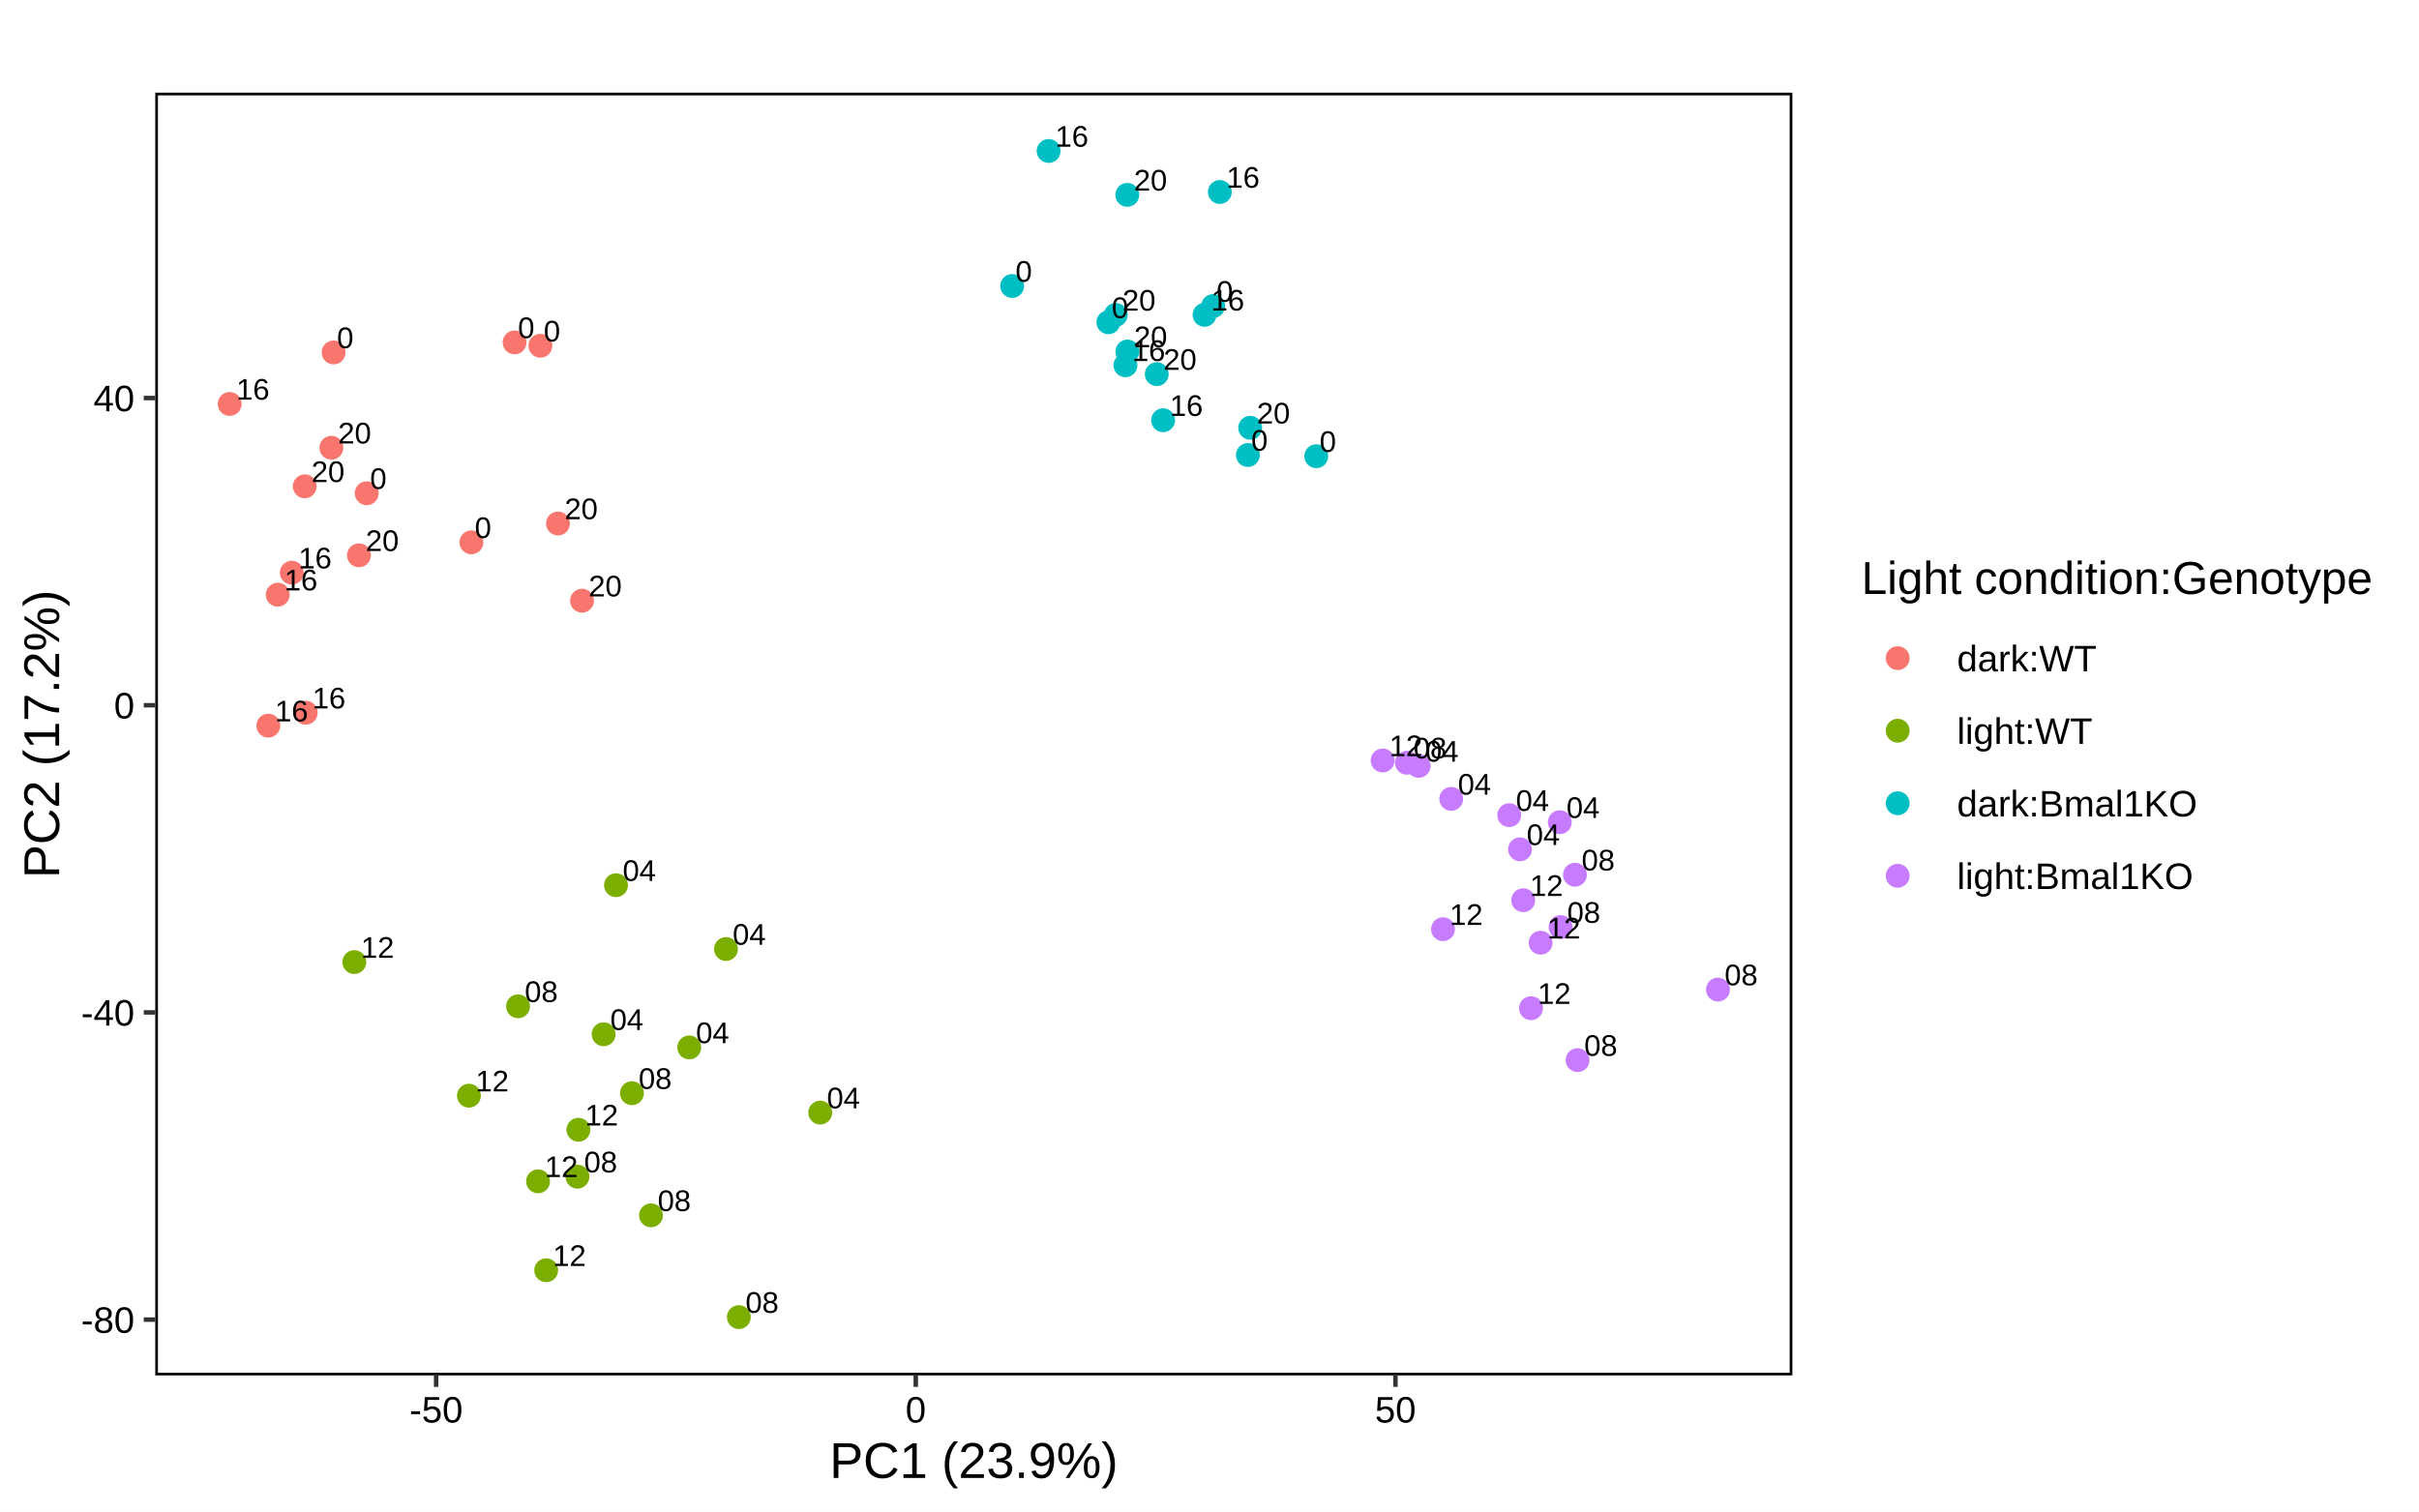
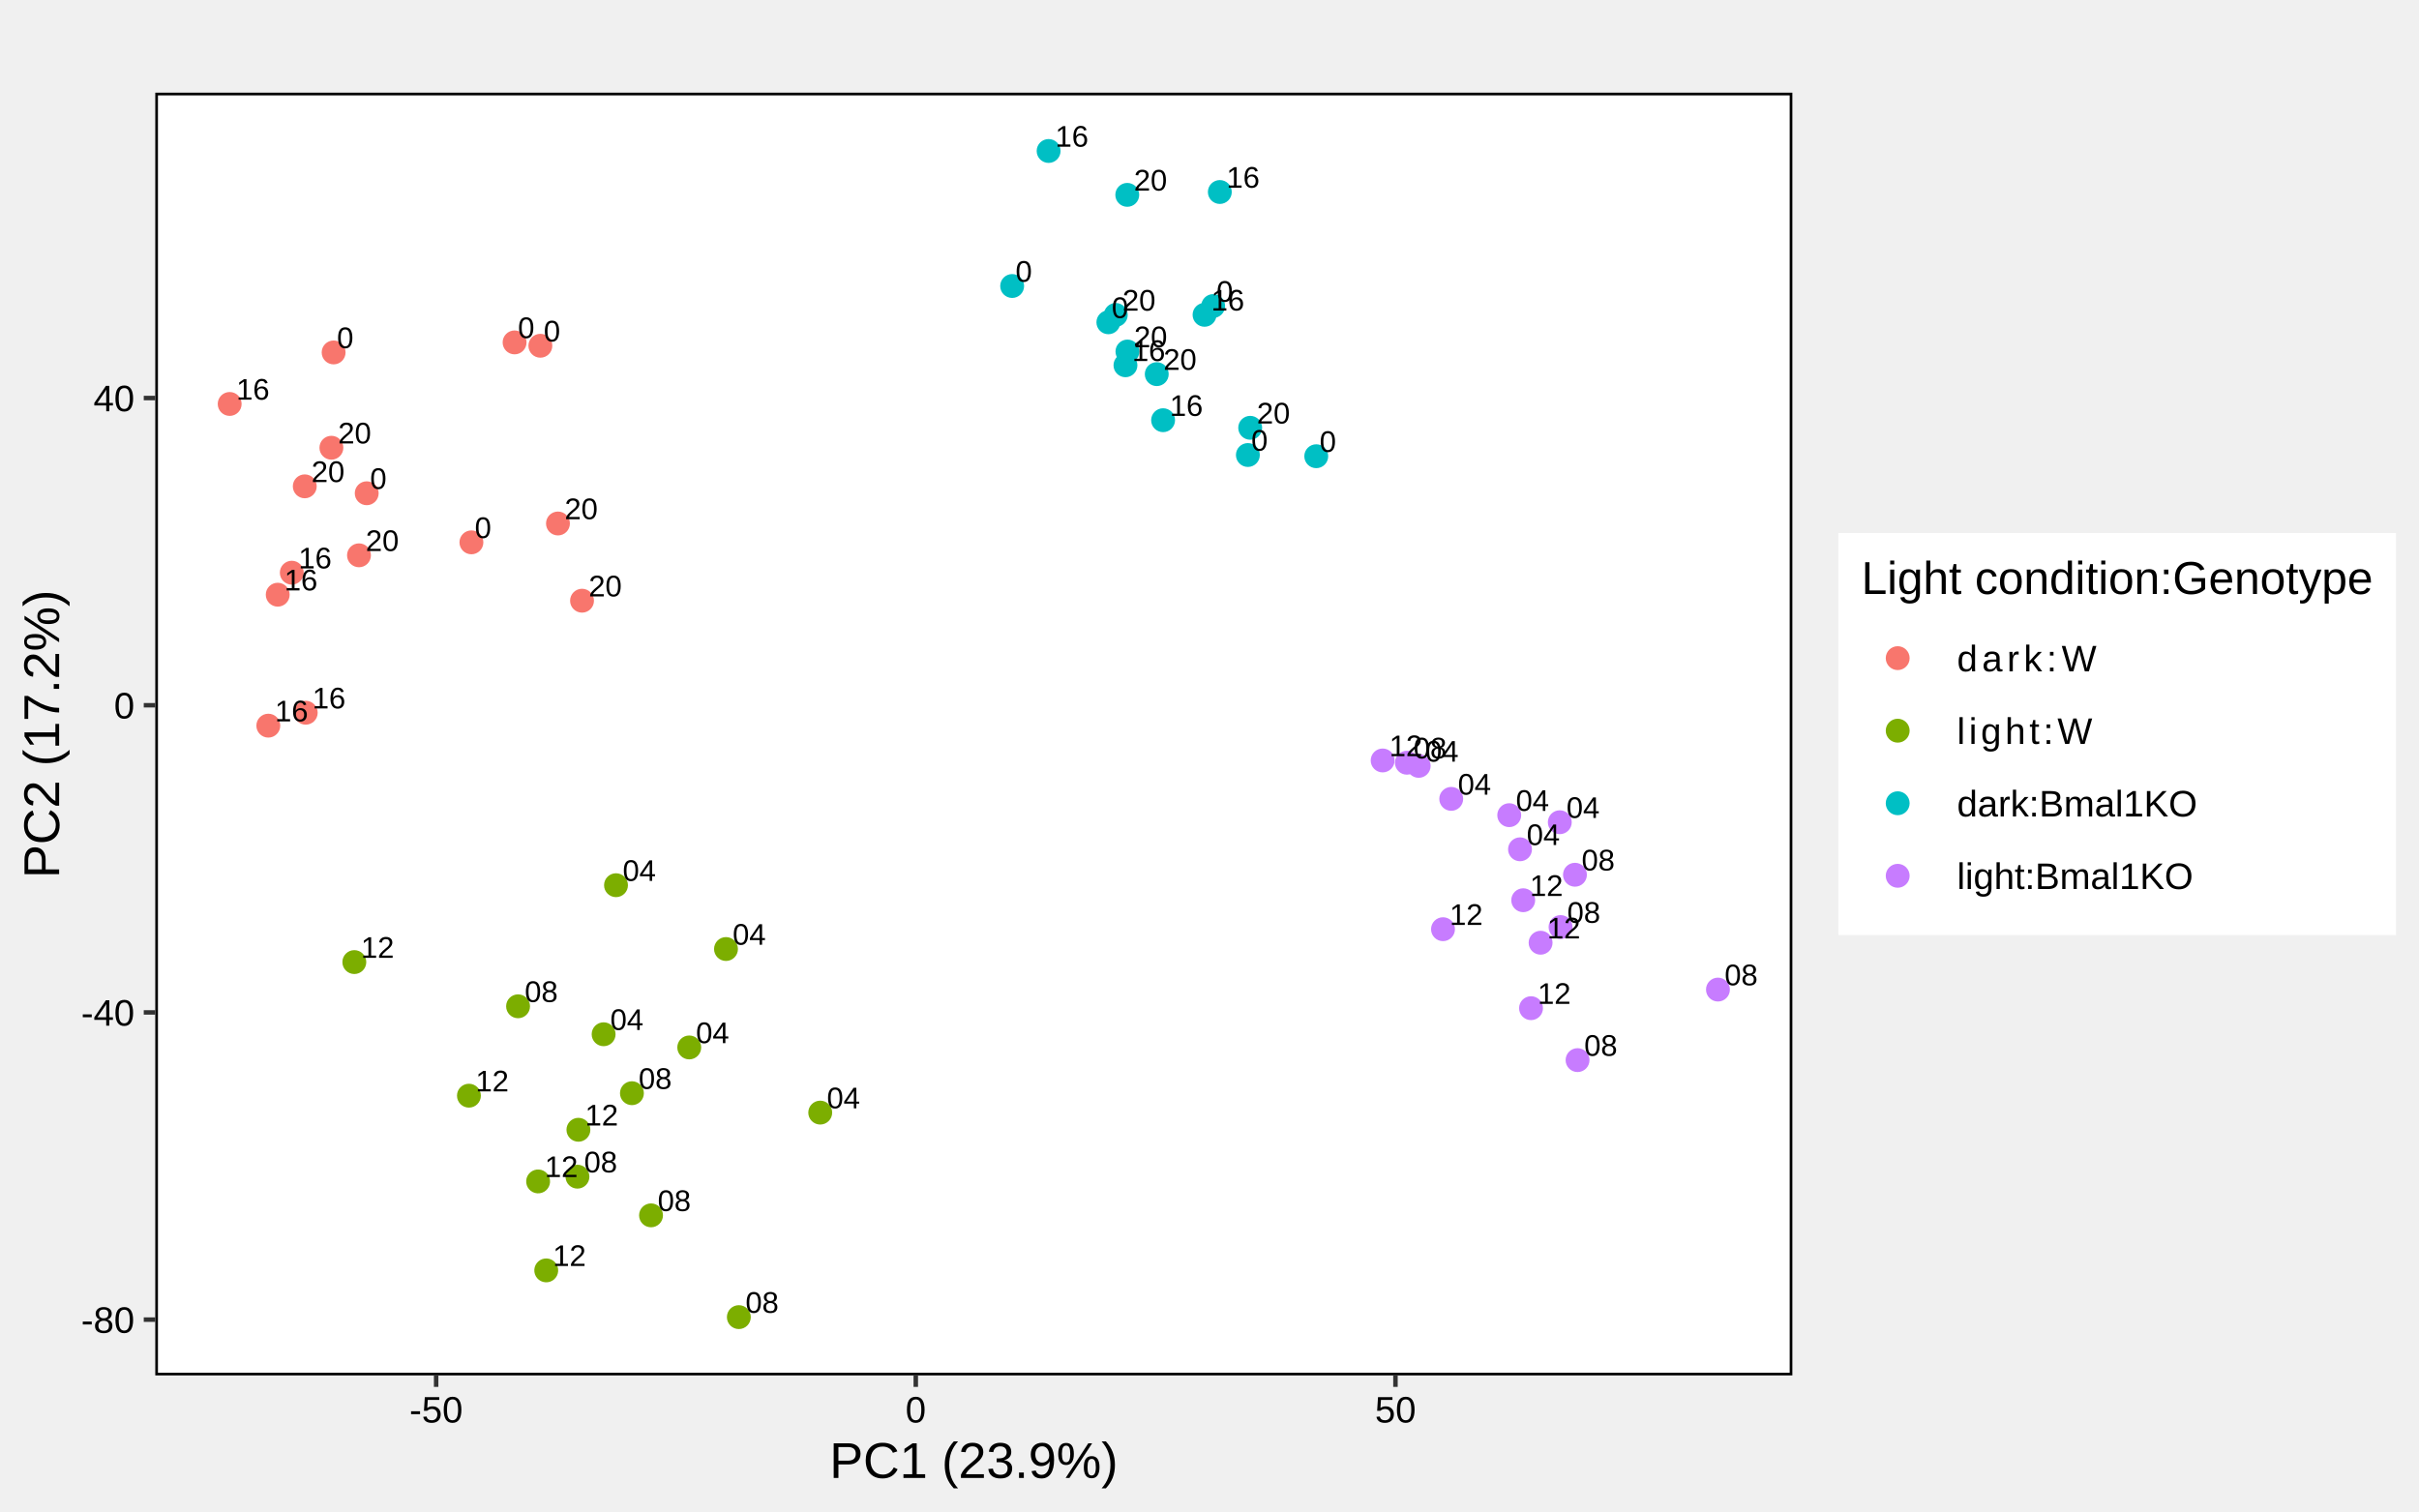
- <svg xmlns="http://www.w3.org/2000/svg" width="576.00pt" height="360.00pt" viewBox="0 0 576.00 360.00">
-   <g class="svglite">
-     <defs>
-       <style type="text/css">
-     .svglite line, .svglite polyline, .svglite polygon, .svglite path, .svglite rect, .svglite circle {
-       fill: none;
-       stroke: #000000;
-       stroke-linecap: round;
-       stroke-linejoin: round;
-       stroke-miterlimit: 10.00;
-     }
-     .svglite text {
-       white-space: pre;
-     }
-     .svglite g.glyphgroup path {
-       fill: inherit;
-       stroke: none;
-     }
-   </style>
-     </defs>
-     <rect width="100%" height="100%" style="stroke: none; fill: #FFFFFF;" />
-     <defs>
-       <clipPath id="cpMC4wMHw1NzYuMDB8MC4wMHwzNjAuMDA=">
-         <rect x="0.00" y="0.00" width="576.00" height="360.00" />
-       </clipPath>
-     </defs>
-     <g clip-path="url(#cpMC4wMHw1NzYuMDB8MC4wMHwzNjAuMDA=)">
-       <rect x="0.00" y="0.00" width="576.00" height="360.00" style="stroke-width: 1.07; stroke: #FFFFFF; fill: #FFFFFF;" />
+ <svg xmlns="http://www.w3.org/2000/svg" id="Layer_1" version="1.1" viewBox="0 0 576 360">
+   <defs>
+     <style>
+       .st0, .st1, .st2 {
+         fill: none;
+       }
+ 
+       .st3 {
+         font-size: 11px;
+       }
+ 
+       .st3, .st4, .st5, .st6 {
+         font-family: ArialMT, Arial;
+         isolation: isolate;
+       }
+ 
+       .st7 {
+         fill: #c77cff;
+         stroke: #c77cff;
+       }
+ 
+       .st7, .st1, .st2, .st8, .st9, .st10 {
+         stroke-linejoin: round;
+       }
+ 
+       .st7, .st2, .st8, .st9, .st10 {
+         stroke-linecap: round;
+       }
+ 
+       .st7, .st8, .st9, .st10 {
+         stroke-width: .71px;
+       }
+ 
+       .st4 {
+         font-size: 12px;
+       }
+ 
+       .st1 {
+         stroke: #333;
+         stroke-width: 1.07px;
+       }
+ 
+       .st11 {
+         clip-path: url(#clippath-1);
+       }
+ 
+       .st12 {
+         fill: #fff;
+       }
+ 
+       .st2 {
+         stroke: #000;
+         stroke-width: 1.28px;
+       }
+ 
+       .st8 {
+         fill: #00bfc4;
+         stroke: #00bfc4;
+       }
+ 
+       .st5 {
+         font-size: 8.8px;
+       }
+ 
+       .st9 {
+         fill: #7cae00;
+         stroke: #7cae00;
+       }
+ 
+       .st10 {
+         fill: #f8766d;
+         stroke: #f8766d;
+       }
+ 
+       .st13 {
+         letter-spacing: .1em;
+       }
+ 
+       .st14 {
+         letter-spacing: .12em;
+       }
+ 
+       .st15 {
+         clip-path: url(#clippath);
+       }
+ 
+       .st6 {
+         font-size: 7.11px;
+       }
+ 
+       .st16 {
+         letter-spacing: .01em;
+       }
+     </style>
+     <clipPath id="clippath">
+       <rect class="st0" x="36.97" y="22.08" width="389.82" height="305.51" />
+     </clipPath>
+     <clipPath id="clippath-1">
+       <rect class="st0" y="0" width="576" height="360" />
+     </clipPath>
+   </defs>
+   <g class="st15">
+     <g>
+       <rect class="st12" x="36.97" y="22.08" width="389.82" height="305.51" />
+       <circle class="st10" cx="122.53" cy="81.55" r="2.49" />
+       <circle class="st10" cx="79.44" cy="83.94" r="2.49" />
+       <circle class="st10" cx="87.32" cy="117.48" r="2.49" />
+       <circle class="st10" cx="128.67" cy="82.35" r="2.49" />
+       <circle class="st10" cx="112.25" cy="129.17" r="2.49" />
+       <circle class="st9" cx="143.73" cy="246.33" r="2.49" />
+       <circle class="st9" cx="146.68" cy="210.83" r="2.49" />
+       <circle class="st9" cx="172.87" cy="226.03" r="2.49" />
+       <circle class="st9" cx="195.31" cy="264.99" r="2.49" />
+       <circle class="st9" cx="164.12" cy="249.47" r="2.49" />
+       <circle class="st9" cx="123.36" cy="239.67" r="2.49" />
+       <circle class="st9" cx="150.47" cy="260.37" r="2.49" />
+       <circle class="st9" cx="175.93" cy="313.7" r="2.49" />
+       <circle class="st9" cx="137.5" cy="280.25" r="2.49" />
+       <circle class="st9" cx="155.02" cy="289.46" r="2.49" />
+       <circle class="st9" cx="128.12" cy="281.36" r="2.49" transform="translate(-161.61 389.21) rotate(-85.93)" />
+       <circle class="st9" cx="84.37" cy="229.14" r="2.49" />
+       <circle class="st9" cx="111.66" cy="260.96" r="2.49" />
+       <circle class="st9" cx="130.06" cy="302.54" r="2.49" transform="translate(-180.94 410.83) rotate(-85.93)" />
+       <circle class="st9" cx="137.73" cy="269.08" r="2.49" />
+       <circle class="st10" cx="66.13" cy="141.64" r="2.49" />
+       <circle class="st10" cx="63.89" cy="172.83" r="2.49" />
+       <circle class="st10" cx="72.8" cy="169.75" r="2.49" />
+       <circle class="st10" cx="54.69" cy="96.21" r="2.49" />
+       <circle class="st10" cx="69.48" cy="136.4" r="2.49" />
+       <circle class="st10" cx="85.48" cy="132.26" r="2.49" />
+       <circle class="st10" cx="72.57" cy="115.83" r="2.49" />
+       <circle class="st10" cx="138.59" cy="143.07" r="2.49" />
+       <circle class="st10" cx="132.86" cy="124.68" r="2.49" />
+       <circle class="st10" cx="78.91" cy="106.64" r="2.49" />
+       <circle class="st8" cx="288.87" cy="72.89" r="2.49" />
+       <circle class="st8" cx="297.14" cy="108.37" r="2.49" />
+       <circle class="st8" cx="241.01" cy="68.12" r="2.49" />
+       <circle class="st8" cx="313.42" cy="108.66" r="2.49" />
+       <circle class="st8" cx="263.92" cy="76.76" r="2.49" />
+       <circle class="st7" cx="345.56" cy="190.27" r="2.49" />
+       <circle class="st7" cx="337.81" cy="182.41" r="2.49" />
+       <circle class="st7" cx="359.37" cy="194.15" r="2.49" />
+       <circle class="st7" cx="361.94" cy="202.28" r="2.49" />
+       <circle class="st7" cx="371.41" cy="195.83" r="2.49" />
+       <circle class="st7" cx="371.59" cy="220.8" r="2.49" />
+       <circle class="st7" cx="409.07" cy="235.69" r="2.49" />
+       <circle class="st7" cx="335" cy="181.66" r="2.49" />
+       <circle class="st7" cx="375.64" cy="252.49" r="2.49" />
+       <circle class="st7" cx="375.02" cy="208.34" r="2.49" />
+       <circle class="st7" cx="366.84" cy="224.53" r="2.49" />
+       <circle class="st7" cx="362.7" cy="214.41" r="2.49" />
+       <circle class="st7" cx="329.23" cy="181.12" r="2.49" />
+       <circle class="st7" cx="343.6" cy="221.31" r="2.49" />
+       <circle class="st7" cx="364.56" cy="240.12" r="2.49" />
+       <circle class="st8" cx="290.46" cy="45.73" r="2.49" />
+       <circle class="st8" cx="286.82" cy="74.98" r="2.49" />
+       <circle class="st8" cx="249.69" cy="35.96" r="2.49" />
+       <circle class="st8" cx="267.99" cy="87" r="2.49" />
+       <circle class="st8" cx="276.95" cy="100.08" r="2.49" />
+       <circle class="st8" cx="275.44" cy="89.11" r="2.49" />
+       <circle class="st8" cx="268.42" cy="46.41" r="2.49" />
+       <circle class="st8" cx="265.68" cy="75.01" r="2.49" />
+       <circle class="st8" cx="268.46" cy="83.72" r="2.49" />
+       <circle class="st8" cx="297.69" cy="101.89" r="2.49" />
+       <text class="st6" transform="translate(123.32 80.53)">
+         <tspan x="0" y="0">0</tspan>
+       </text>
+       <text class="st6" transform="translate(80.23 82.92)">
+         <tspan x="0" y="0">0</tspan>
+       </text>
+       <text class="st6" transform="translate(88.11 116.46)">
+         <tspan x="0" y="0">0</tspan>
+       </text>
+       <text class="st6" transform="translate(129.46 81.33)">
+         <tspan x="0" y="0">0</tspan>
+       </text>
+       <text class="st6" transform="translate(113.04 128.15)">
+         <tspan x="0" y="0">0</tspan>
+       </text>
+       <text class="st6" transform="translate(145.31 245.31)">
+         <tspan x="0" y="0">04</tspan>
+       </text>
+       <text class="st6" transform="translate(148.27 209.81)">
+         <tspan x="0" y="0">04</tspan>
+       </text>
+       <text class="st6" transform="translate(174.45 225.01)">
+         <tspan x="0" y="0">04</tspan>
+       </text>
+       <text class="st6" transform="translate(196.89 263.97)">
+         <tspan x="0" y="0">04</tspan>
+       </text>
+       <text class="st6" transform="translate(165.71 248.45)">
+         <tspan x="0" y="0">04</tspan>
+       </text>
+       <text class="st6" transform="translate(124.94 238.65)">
+         <tspan x="0" y="0">08</tspan>
+       </text>
+       <text class="st6" transform="translate(152.06 259.35)">
+         <tspan x="0" y="0">08</tspan>
+       </text>
+       <text class="st6" transform="translate(177.51 312.68)">
+         <tspan x="0" y="0">08</tspan>
+       </text>
+       <text class="st6" transform="translate(139.08 279.23)">
+         <tspan x="0" y="0">08</tspan>
+       </text>
+       <text class="st6" transform="translate(156.6 288.44)">
+         <tspan x="0" y="0">08</tspan>
+       </text>
+       <text class="st6" transform="translate(129.71 280.34)">
+         <tspan x="0" y="0">12</tspan>
+       </text>
+       <text class="st6" transform="translate(85.95 228.12)">
+         <tspan x="0" y="0">12</tspan>
+       </text>
+       <text class="st6" transform="translate(113.25 259.94)">
+         <tspan x="0" y="0">12</tspan>
+       </text>
+       <text class="st6" transform="translate(131.64 301.52)">
+         <tspan x="0" y="0">12</tspan>
+       </text>
+       <text class="st6" transform="translate(139.31 268.06)">
+         <tspan x="0" y="0">12</tspan>
+       </text>
+       <text class="st6" transform="translate(67.71 140.62)">
+         <tspan x="0" y="0">16</tspan>
+       </text>
+       <text class="st6" transform="translate(65.47 171.81)">
+         <tspan x="0" y="0">16</tspan>
+       </text>
+       <text class="st6" transform="translate(74.38 168.73)">
+         <tspan x="0" y="0">16</tspan>
+       </text>
+       <text class="st6" transform="translate(56.27 95.19)">
+         <tspan x="0" y="0">16</tspan>
+       </text>
+       <text class="st6" transform="translate(71.07 135.38)">
+         <tspan x="0" y="0">16</tspan>
+       </text>
+       <text class="st6" transform="translate(87.07 131.24)">
+         <tspan x="0" y="0">20</tspan>
+       </text>
+       <text class="st6" transform="translate(74.15 114.81)">
+         <tspan x="0" y="0">20</tspan>
+       </text>
+       <text class="st6" transform="translate(140.17 142.05)">
+         <tspan x="0" y="0">20</tspan>
+       </text>
+       <text class="st6" transform="translate(134.44 123.66)">
+         <tspan x="0" y="0">20</tspan>
+       </text>
+       <text class="st6" transform="translate(80.49 105.62)">
+         <tspan x="0" y="0">20</tspan>
+       </text>
+       <text class="st6" transform="translate(289.66 71.88)">
+         <tspan x="0" y="0">0</tspan>
+       </text>
+       <text class="st6" transform="translate(297.93 107.35)">
+         <tspan x="0" y="0">0</tspan>
+       </text>
+       <text class="st6" transform="translate(241.8 67.11)">
+         <tspan x="0" y="0">0</tspan>
+       </text>
+       <text class="st6" transform="translate(314.21 107.64)">
+         <tspan x="0" y="0">0</tspan>
+       </text>
+       <text class="st6" transform="translate(264.71 75.75)">
+         <tspan x="0" y="0">0</tspan>
+       </text>
+       <text class="st6" transform="translate(347.14 189.26)">
+         <tspan x="0" y="0">04</tspan>
+       </text>
+       <text class="st6" transform="translate(339.4 181.4)">
+         <tspan x="0" y="0">04</tspan>
+       </text>
+       <text class="st6" transform="translate(360.95 193.13)">
+         <tspan x="0" y="0">04</tspan>
+       </text>
+       <text class="st6" transform="translate(363.52 201.27)">
+         <tspan x="0" y="0">04</tspan>
+       </text>
+       <text class="st6" transform="translate(372.99 194.81)">
+         <tspan x="0" y="0">04</tspan>
+       </text>
+       <text class="st6" transform="translate(373.17 219.79)">
+         <tspan x="0" y="0">08</tspan>
+       </text>
+       <text class="st6" transform="translate(410.65 234.67)">
+         <tspan x="0" y="0">08</tspan>
+       </text>
+       <text class="st6" transform="translate(336.58 180.64)">
+         <tspan x="0" y="0">08</tspan>
+       </text>
+       <text class="st6" transform="translate(377.22 251.47)">
+         <tspan x="0" y="0">08</tspan>
+       </text>
+       <text class="st6" transform="translate(376.6 207.32)">
+         <tspan x="0" y="0">08</tspan>
+       </text>
+       <text class="st6" transform="translate(368.42 223.51)">
+         <tspan x="0" y="0">12</tspan>
+       </text>
+       <text class="st6" transform="translate(364.28 213.39)">
+         <tspan x="0" y="0">12</tspan>
+       </text>
+       <text class="st6" transform="translate(330.81 180.1)">
+         <tspan x="0" y="0">12</tspan>
+       </text>
+       <text class="st6" transform="translate(345.18 220.29)">
+         <tspan x="0" y="0">12</tspan>
+       </text>
+       <text class="st6" transform="translate(366.14 239.1)">
+         <tspan x="0" y="0">12</tspan>
+       </text>
+       <text class="st6" transform="translate(292.04 44.71)">
+         <tspan x="0" y="0">16</tspan>
+       </text>
+       <text class="st6" transform="translate(288.4 73.96)">
+         <tspan x="0" y="0">16</tspan>
+       </text>
+       <text class="st6" transform="translate(251.27 34.94)">
+         <tspan x="0" y="0">16</tspan>
+       </text>
+       <text class="st6" transform="translate(269.57 85.98)">
+         <tspan x="0" y="0">16</tspan>
+       </text>
+       <text class="st6" transform="translate(278.53 99.06)">
+         <tspan x="0" y="0">16</tspan>
+       </text>
+       <text class="st6" transform="translate(277.03 88.09)">
+         <tspan x="0" y="0">20</tspan>
+       </text>
+       <text class="st6" transform="translate(270 45.39)">
+         <tspan x="0" y="0">20</tspan>
+       </text>
+       <text class="st6" transform="translate(267.26 73.99)">
+         <tspan x="0" y="0">20</tspan>
+       </text>
+       <text class="st6" transform="translate(270.04 82.7)">
+         <tspan x="0" y="0">20</tspan>
+       </text>
+       <text class="st6" transform="translate(299.27 100.87)">
+         <tspan x="0" y="0">20</tspan>
+       </text>
+       <rect class="st2" x="36.97" y="22.08" width="389.82" height="305.51" />
    </g>
-     <defs>
-       <clipPath id="cpMzYuOTd8NDI2Ljc5fDIyLjA4fDMyNy41OA==">
-         <rect x="36.97" y="22.08" width="389.82" height="305.51" />
-       </clipPath>
-     </defs>
-     <g clip-path="url(#cpMzYuOTd8NDI2Ljc5fDIyLjA4fDMyNy41OA==)">
-       <rect x="36.97" y="22.08" width="389.82" height="305.51" style="stroke-width: 1.07; stroke: none; fill: #FFFFFF;" />
-       <circle cx="122.53" cy="81.55" r="2.49" style="stroke-width: 0.71; stroke: #F8766D; fill: #F8766D;" />
-       <circle cx="79.44" cy="83.94" r="2.49" style="stroke-width: 0.71; stroke: #F8766D; fill: #F8766D;" />
-       <circle cx="87.32" cy="117.48" r="2.49" style="stroke-width: 0.71; stroke: #F8766D; fill: #F8766D;" />
-       <circle cx="128.67" cy="82.35" r="2.49" style="stroke-width: 0.71; stroke: #F8766D; fill: #F8766D;" />
-       <circle cx="112.25" cy="129.17" r="2.49" style="stroke-width: 0.71; stroke: #F8766D; fill: #F8766D;" />
-       <circle cx="143.73" cy="246.33" r="2.49" style="stroke-width: 0.71; stroke: #7CAE00; fill: #7CAE00;" />
-       <circle cx="146.68" cy="210.83" r="2.49" style="stroke-width: 0.71; stroke: #7CAE00; fill: #7CAE00;" />
-       <circle cx="172.87" cy="226.03" r="2.49" style="stroke-width: 0.71; stroke: #7CAE00; fill: #7CAE00;" />
-       <circle cx="195.31" cy="264.99" r="2.49" style="stroke-width: 0.71; stroke: #7CAE00; fill: #7CAE00;" />
-       <circle cx="164.12" cy="249.47" r="2.49" style="stroke-width: 0.71; stroke: #7CAE00; fill: #7CAE00;" />
-       <circle cx="123.36" cy="239.67" r="2.49" style="stroke-width: 0.71; stroke: #7CAE00; fill: #7CAE00;" />
-       <circle cx="150.47" cy="260.37" r="2.49" style="stroke-width: 0.71; stroke: #7CAE00; fill: #7CAE00;" />
-       <circle cx="175.93" cy="313.70" r="2.49" style="stroke-width: 0.71; stroke: #7CAE00; fill: #7CAE00;" />
-       <circle cx="137.50" cy="280.25" r="2.49" style="stroke-width: 0.71; stroke: #7CAE00; fill: #7CAE00;" />
-       <circle cx="155.02" cy="289.46" r="2.49" style="stroke-width: 0.71; stroke: #7CAE00; fill: #7CAE00;" />
-       <circle cx="128.12" cy="281.36" r="2.49" style="stroke-width: 0.71; stroke: #7CAE00; fill: #7CAE00;" />
-       <circle cx="84.37" cy="229.14" r="2.49" style="stroke-width: 0.71; stroke: #7CAE00; fill: #7CAE00;" />
-       <circle cx="111.66" cy="260.96" r="2.49" style="stroke-width: 0.71; stroke: #7CAE00; fill: #7CAE00;" />
-       <circle cx="130.06" cy="302.54" r="2.49" style="stroke-width: 0.71; stroke: #7CAE00; fill: #7CAE00;" />
-       <circle cx="137.73" cy="269.08" r="2.49" style="stroke-width: 0.71; stroke: #7CAE00; fill: #7CAE00;" />
-       <circle cx="66.13" cy="141.64" r="2.49" style="stroke-width: 0.71; stroke: #F8766D; fill: #F8766D;" />
-       <circle cx="63.89" cy="172.83" r="2.49" style="stroke-width: 0.71; stroke: #F8766D; fill: #F8766D;" />
-       <circle cx="72.80" cy="169.75" r="2.49" style="stroke-width: 0.71; stroke: #F8766D; fill: #F8766D;" />
-       <circle cx="54.69" cy="96.21" r="2.49" style="stroke-width: 0.71; stroke: #F8766D; fill: #F8766D;" />
-       <circle cx="69.48" cy="136.40" r="2.49" style="stroke-width: 0.71; stroke: #F8766D; fill: #F8766D;" />
-       <circle cx="85.48" cy="132.26" r="2.49" style="stroke-width: 0.71; stroke: #F8766D; fill: #F8766D;" />
-       <circle cx="72.57" cy="115.83" r="2.49" style="stroke-width: 0.71; stroke: #F8766D; fill: #F8766D;" />
-       <circle cx="138.59" cy="143.07" r="2.49" style="stroke-width: 0.71; stroke: #F8766D; fill: #F8766D;" />
-       <circle cx="132.86" cy="124.68" r="2.49" style="stroke-width: 0.71; stroke: #F8766D; fill: #F8766D;" />
-       <circle cx="78.91" cy="106.64" r="2.49" style="stroke-width: 0.71; stroke: #F8766D; fill: #F8766D;" />
-       <circle cx="288.87" cy="72.89" r="2.49" style="stroke-width: 0.71; stroke: #00BFC4; fill: #00BFC4;" />
-       <circle cx="297.14" cy="108.37" r="2.49" style="stroke-width: 0.71; stroke: #00BFC4; fill: #00BFC4;" />
-       <circle cx="241.01" cy="68.12" r="2.49" style="stroke-width: 0.71; stroke: #00BFC4; fill: #00BFC4;" />
-       <circle cx="313.42" cy="108.66" r="2.49" style="stroke-width: 0.71; stroke: #00BFC4; fill: #00BFC4;" />
-       <circle cx="263.92" cy="76.76" r="2.49" style="stroke-width: 0.71; stroke: #00BFC4; fill: #00BFC4;" />
-       <circle cx="345.56" cy="190.27" r="2.49" style="stroke-width: 0.71; stroke: #C77CFF; fill: #C77CFF;" />
-       <circle cx="337.81" cy="182.41" r="2.49" style="stroke-width: 0.71; stroke: #C77CFF; fill: #C77CFF;" />
-       <circle cx="359.37" cy="194.15" r="2.49" style="stroke-width: 0.71; stroke: #C77CFF; fill: #C77CFF;" />
-       <circle cx="361.94" cy="202.28" r="2.49" style="stroke-width: 0.71; stroke: #C77CFF; fill: #C77CFF;" />
-       <circle cx="371.41" cy="195.83" r="2.49" style="stroke-width: 0.71; stroke: #C77CFF; fill: #C77CFF;" />
-       <circle cx="371.59" cy="220.80" r="2.49" style="stroke-width: 0.71; stroke: #C77CFF; fill: #C77CFF;" />
-       <circle cx="409.07" cy="235.69" r="2.49" style="stroke-width: 0.71; stroke: #C77CFF; fill: #C77CFF;" />
-       <circle cx="335.00" cy="181.66" r="2.49" style="stroke-width: 0.71; stroke: #C77CFF; fill: #C77CFF;" />
-       <circle cx="375.64" cy="252.49" r="2.49" style="stroke-width: 0.71; stroke: #C77CFF; fill: #C77CFF;" />
-       <circle cx="375.02" cy="208.34" r="2.49" style="stroke-width: 0.71; stroke: #C77CFF; fill: #C77CFF;" />
-       <circle cx="366.84" cy="224.53" r="2.49" style="stroke-width: 0.71; stroke: #C77CFF; fill: #C77CFF;" />
-       <circle cx="362.70" cy="214.41" r="2.49" style="stroke-width: 0.71; stroke: #C77CFF; fill: #C77CFF;" />
-       <circle cx="329.23" cy="181.12" r="2.49" style="stroke-width: 0.71; stroke: #C77CFF; fill: #C77CFF;" />
-       <circle cx="343.60" cy="221.31" r="2.49" style="stroke-width: 0.71; stroke: #C77CFF; fill: #C77CFF;" />
-       <circle cx="364.56" cy="240.12" r="2.49" style="stroke-width: 0.71; stroke: #C77CFF; fill: #C77CFF;" />
-       <circle cx="290.46" cy="45.73" r="2.49" style="stroke-width: 0.71; stroke: #00BFC4; fill: #00BFC4;" />
-       <circle cx="286.82" cy="74.98" r="2.49" style="stroke-width: 0.71; stroke: #00BFC4; fill: #00BFC4;" />
-       <circle cx="249.69" cy="35.96" r="2.49" style="stroke-width: 0.71; stroke: #00BFC4; fill: #00BFC4;" />
-       <circle cx="267.99" cy="87.00" r="2.49" style="stroke-width: 0.71; stroke: #00BFC4; fill: #00BFC4;" />
-       <circle cx="276.95" cy="100.08" r="2.49" style="stroke-width: 0.71; stroke: #00BFC4; fill: #00BFC4;" />
-       <circle cx="275.44" cy="89.11" r="2.49" style="stroke-width: 0.71; stroke: #00BFC4; fill: #00BFC4;" />
-       <circle cx="268.42" cy="46.41" r="2.49" style="stroke-width: 0.71; stroke: #00BFC4; fill: #00BFC4;" />
-       <circle cx="265.68" cy="75.01" r="2.49" style="stroke-width: 0.71; stroke: #00BFC4; fill: #00BFC4;" />
-       <circle cx="268.46" cy="83.72" r="2.49" style="stroke-width: 0.71; stroke: #00BFC4; fill: #00BFC4;" />
-       <circle cx="297.69" cy="101.89" r="2.49" style="stroke-width: 0.71; stroke: #00BFC4; fill: #00BFC4;" />
-       <text x="123.32" y="80.53" style="font-size: 7.11px; font-family: &quot;Arial&quot;;" textLength="3.95px" lengthAdjust="spacingAndGlyphs">0</text>
-       <text x="80.23" y="82.92" style="font-size: 7.11px; font-family: &quot;Arial&quot;;" textLength="3.95px" lengthAdjust="spacingAndGlyphs">0</text>
-       <text x="88.11" y="116.46" style="font-size: 7.11px; font-family: &quot;Arial&quot;;" textLength="3.95px" lengthAdjust="spacingAndGlyphs">0</text>
-       <text x="129.46" y="81.33" style="font-size: 7.11px; font-family: &quot;Arial&quot;;" textLength="3.95px" lengthAdjust="spacingAndGlyphs">0</text>
-       <text x="113.04" y="128.15" style="font-size: 7.11px; font-family: &quot;Arial&quot;;" textLength="3.95px" lengthAdjust="spacingAndGlyphs">0</text>
-       <text x="145.31" y="245.31" style="font-size: 7.11px; font-family: &quot;Arial&quot;;" textLength="7.91px" lengthAdjust="spacingAndGlyphs">04</text>
-       <text x="148.27" y="209.81" style="font-size: 7.11px; font-family: &quot;Arial&quot;;" textLength="7.91px" lengthAdjust="spacingAndGlyphs">04</text>
-       <text x="174.45" y="225.01" style="font-size: 7.11px; font-family: &quot;Arial&quot;;" textLength="7.91px" lengthAdjust="spacingAndGlyphs">04</text>
-       <text x="196.89" y="263.97" style="font-size: 7.11px; font-family: &quot;Arial&quot;;" textLength="7.91px" lengthAdjust="spacingAndGlyphs">04</text>
-       <text x="165.71" y="248.45" style="font-size: 7.11px; font-family: &quot;Arial&quot;;" textLength="7.91px" lengthAdjust="spacingAndGlyphs">04</text>
-       <text x="124.94" y="238.65" style="font-size: 7.11px; font-family: &quot;Arial&quot;;" textLength="7.91px" lengthAdjust="spacingAndGlyphs">08</text>
-       <text x="152.06" y="259.35" style="font-size: 7.11px; font-family: &quot;Arial&quot;;" textLength="7.91px" lengthAdjust="spacingAndGlyphs">08</text>
-       <text x="177.51" y="312.68" style="font-size: 7.11px; font-family: &quot;Arial&quot;;" textLength="7.91px" lengthAdjust="spacingAndGlyphs">08</text>
-       <text x="139.08" y="279.23" style="font-size: 7.11px; font-family: &quot;Arial&quot;;" textLength="7.91px" lengthAdjust="spacingAndGlyphs">08</text>
-       <text x="156.60" y="288.44" style="font-size: 7.11px; font-family: &quot;Arial&quot;;" textLength="7.91px" lengthAdjust="spacingAndGlyphs">08</text>
-       <text x="129.71" y="280.34" style="font-size: 7.11px; font-family: &quot;Arial&quot;;" textLength="7.91px" lengthAdjust="spacingAndGlyphs">12</text>
-       <text x="85.95" y="228.12" style="font-size: 7.11px; font-family: &quot;Arial&quot;;" textLength="7.91px" lengthAdjust="spacingAndGlyphs">12</text>
-       <text x="113.25" y="259.94" style="font-size: 7.11px; font-family: &quot;Arial&quot;;" textLength="7.91px" lengthAdjust="spacingAndGlyphs">12</text>
-       <text x="131.64" y="301.52" style="font-size: 7.11px; font-family: &quot;Arial&quot;;" textLength="7.91px" lengthAdjust="spacingAndGlyphs">12</text>
-       <text x="139.31" y="268.06" style="font-size: 7.11px; font-family: &quot;Arial&quot;;" textLength="7.91px" lengthAdjust="spacingAndGlyphs">12</text>
-       <text x="67.71" y="140.62" style="font-size: 7.11px; font-family: &quot;Arial&quot;;" textLength="7.91px" lengthAdjust="spacingAndGlyphs">16</text>
-       <text x="65.47" y="171.81" style="font-size: 7.11px; font-family: &quot;Arial&quot;;" textLength="7.91px" lengthAdjust="spacingAndGlyphs">16</text>
-       <text x="74.38" y="168.73" style="font-size: 7.11px; font-family: &quot;Arial&quot;;" textLength="7.91px" lengthAdjust="spacingAndGlyphs">16</text>
-       <text x="56.27" y="95.19" style="font-size: 7.11px; font-family: &quot;Arial&quot;;" textLength="7.91px" lengthAdjust="spacingAndGlyphs">16</text>
-       <text x="71.07" y="135.38" style="font-size: 7.11px; font-family: &quot;Arial&quot;;" textLength="7.91px" lengthAdjust="spacingAndGlyphs">16</text>
-       <text x="87.07" y="131.24" style="font-size: 7.11px; font-family: &quot;Arial&quot;;" textLength="7.91px" lengthAdjust="spacingAndGlyphs">20</text>
-       <text x="74.15" y="114.81" style="font-size: 7.11px; font-family: &quot;Arial&quot;;" textLength="7.91px" lengthAdjust="spacingAndGlyphs">20</text>
-       <text x="140.17" y="142.05" style="font-size: 7.11px; font-family: &quot;Arial&quot;;" textLength="7.91px" lengthAdjust="spacingAndGlyphs">20</text>
-       <text x="134.44" y="123.66" style="font-size: 7.11px; font-family: &quot;Arial&quot;;" textLength="7.91px" lengthAdjust="spacingAndGlyphs">20</text>
-       <text x="80.49" y="105.62" style="font-size: 7.11px; font-family: &quot;Arial&quot;;" textLength="7.91px" lengthAdjust="spacingAndGlyphs">20</text>
-       <text x="289.66" y="71.88" style="font-size: 7.11px; font-family: &quot;Arial&quot;;" textLength="3.95px" lengthAdjust="spacingAndGlyphs">0</text>
-       <text x="297.93" y="107.35" style="font-size: 7.11px; font-family: &quot;Arial&quot;;" textLength="3.95px" lengthAdjust="spacingAndGlyphs">0</text>
-       <text x="241.80" y="67.11" style="font-size: 7.11px; font-family: &quot;Arial&quot;;" textLength="3.95px" lengthAdjust="spacingAndGlyphs">0</text>
-       <text x="314.21" y="107.64" style="font-size: 7.11px; font-family: &quot;Arial&quot;;" textLength="3.95px" lengthAdjust="spacingAndGlyphs">0</text>
-       <text x="264.71" y="75.75" style="font-size: 7.11px; font-family: &quot;Arial&quot;;" textLength="3.95px" lengthAdjust="spacingAndGlyphs">0</text>
-       <text x="347.14" y="189.26" style="font-size: 7.11px; font-family: &quot;Arial&quot;;" textLength="7.91px" lengthAdjust="spacingAndGlyphs">04</text>
-       <text x="339.40" y="181.40" style="font-size: 7.11px; font-family: &quot;Arial&quot;;" textLength="7.91px" lengthAdjust="spacingAndGlyphs">04</text>
-       <text x="360.95" y="193.13" style="font-size: 7.11px; font-family: &quot;Arial&quot;;" textLength="7.91px" lengthAdjust="spacingAndGlyphs">04</text>
-       <text x="363.52" y="201.27" style="font-size: 7.11px; font-family: &quot;Arial&quot;;" textLength="7.91px" lengthAdjust="spacingAndGlyphs">04</text>
-       <text x="372.99" y="194.81" style="font-size: 7.11px; font-family: &quot;Arial&quot;;" textLength="7.91px" lengthAdjust="spacingAndGlyphs">04</text>
-       <text x="373.17" y="219.79" style="font-size: 7.11px; font-family: &quot;Arial&quot;;" textLength="7.91px" lengthAdjust="spacingAndGlyphs">08</text>
-       <text x="410.65" y="234.67" style="font-size: 7.11px; font-family: &quot;Arial&quot;;" textLength="7.91px" lengthAdjust="spacingAndGlyphs">08</text>
-       <text x="336.58" y="180.64" style="font-size: 7.11px; font-family: &quot;Arial&quot;;" textLength="7.91px" lengthAdjust="spacingAndGlyphs">08</text>
-       <text x="377.22" y="251.47" style="font-size: 7.11px; font-family: &quot;Arial&quot;;" textLength="7.91px" lengthAdjust="spacingAndGlyphs">08</text>
-       <text x="376.60" y="207.32" style="font-size: 7.11px; font-family: &quot;Arial&quot;;" textLength="7.91px" lengthAdjust="spacingAndGlyphs">08</text>
-       <text x="368.42" y="223.51" style="font-size: 7.11px; font-family: &quot;Arial&quot;;" textLength="7.91px" lengthAdjust="spacingAndGlyphs">12</text>
-       <text x="364.28" y="213.39" style="font-size: 7.11px; font-family: &quot;Arial&quot;;" textLength="7.91px" lengthAdjust="spacingAndGlyphs">12</text>
-       <text x="330.81" y="180.10" style="font-size: 7.11px; font-family: &quot;Arial&quot;;" textLength="7.91px" lengthAdjust="spacingAndGlyphs">12</text>
-       <text x="345.18" y="220.29" style="font-size: 7.11px; font-family: &quot;Arial&quot;;" textLength="7.91px" lengthAdjust="spacingAndGlyphs">12</text>
-       <text x="366.14" y="239.10" style="font-size: 7.11px; font-family: &quot;Arial&quot;;" textLength="7.91px" lengthAdjust="spacingAndGlyphs">12</text>
-       <text x="292.04" y="44.71" style="font-size: 7.11px; font-family: &quot;Arial&quot;;" textLength="7.91px" lengthAdjust="spacingAndGlyphs">16</text>
-       <text x="288.40" y="73.96" style="font-size: 7.11px; font-family: &quot;Arial&quot;;" textLength="7.91px" lengthAdjust="spacingAndGlyphs">16</text>
-       <text x="251.27" y="34.94" style="font-size: 7.11px; font-family: &quot;Arial&quot;;" textLength="7.91px" lengthAdjust="spacingAndGlyphs">16</text>
-       <text x="269.57" y="85.98" style="font-size: 7.11px; font-family: &quot;Arial&quot;;" textLength="7.91px" lengthAdjust="spacingAndGlyphs">16</text>
-       <text x="278.53" y="99.06" style="font-size: 7.11px; font-family: &quot;Arial&quot;;" textLength="7.91px" lengthAdjust="spacingAndGlyphs">16</text>
-       <text x="277.03" y="88.09" style="font-size: 7.11px; font-family: &quot;Arial&quot;;" textLength="7.91px" lengthAdjust="spacingAndGlyphs">20</text>
-       <text x="270.00" y="45.39" style="font-size: 7.11px; font-family: &quot;Arial&quot;;" textLength="7.91px" lengthAdjust="spacingAndGlyphs">20</text>
-       <text x="267.26" y="73.99" style="font-size: 7.11px; font-family: &quot;Arial&quot;;" textLength="7.91px" lengthAdjust="spacingAndGlyphs">20</text>
-       <text x="270.04" y="82.70" style="font-size: 7.11px; font-family: &quot;Arial&quot;;" textLength="7.91px" lengthAdjust="spacingAndGlyphs">20</text>
-       <text x="299.27" y="100.87" style="font-size: 7.11px; font-family: &quot;Arial&quot;;" textLength="7.91px" lengthAdjust="spacingAndGlyphs">20</text>
-       <rect x="36.97" y="22.08" width="389.82" height="305.51" style="stroke-width: 1.28;" />
-     </g>
-     <g clip-path="url(#cpMC4wMHw1NzYuMDB8MC4wMHwzNjAuMDA=)">
-       <text x="32.04" y="317.45" text-anchor="end" style="font-size: 8.80px; font-family: &quot;Arial&quot;;" textLength="12.70px" lengthAdjust="spacingAndGlyphs">-80</text>
-       <text x="32.04" y="244.28" text-anchor="end" style="font-size: 8.80px; font-family: &quot;Arial&quot;;" textLength="12.70px" lengthAdjust="spacingAndGlyphs">-40</text>
-       <text x="32.04" y="171.12" text-anchor="end" style="font-size: 8.80px; font-family: &quot;Arial&quot;;" textLength="4.89px" lengthAdjust="spacingAndGlyphs">0</text>
-       <text x="32.04" y="97.95" text-anchor="end" style="font-size: 8.80px; font-family: &quot;Arial&quot;;" textLength="9.78px" lengthAdjust="spacingAndGlyphs">40</text>
-       <polyline points="34.23,314.30 36.97,314.30 " style="stroke-width: 1.07; stroke: #333333; stroke-linecap: butt;" />
-       <polyline points="34.23,241.13 36.97,241.13 " style="stroke-width: 1.07; stroke: #333333; stroke-linecap: butt;" />
-       <polyline points="34.23,167.97 36.97,167.97 " style="stroke-width: 1.07; stroke: #333333; stroke-linecap: butt;" />
-       <polyline points="34.23,94.80 36.97,94.80 " style="stroke-width: 1.07; stroke: #333333; stroke-linecap: butt;" />
-       <polyline points="103.85,330.32 103.85,327.58 " style="stroke-width: 1.07; stroke: #333333; stroke-linecap: butt;" />
-       <polyline points="218.06,330.32 218.06,327.58 " style="stroke-width: 1.07; stroke: #333333; stroke-linecap: butt;" />
-       <polyline points="332.28,330.32 332.28,327.58 " style="stroke-width: 1.07; stroke: #333333; stroke-linecap: butt;" />
-       <text x="103.85" y="338.81" text-anchor="middle" style="font-size: 8.80px; font-family: &quot;Arial&quot;;" textLength="12.70px" lengthAdjust="spacingAndGlyphs">-50</text>
-       <text x="218.06" y="338.81" text-anchor="middle" style="font-size: 8.80px; font-family: &quot;Arial&quot;;" textLength="4.89px" lengthAdjust="spacingAndGlyphs">0</text>
-       <text x="332.28" y="338.81" text-anchor="middle" style="font-size: 8.80px; font-family: &quot;Arial&quot;;" textLength="9.78px" lengthAdjust="spacingAndGlyphs">50</text>
-       <text x="231.88" y="352.00" text-anchor="middle" style="font-size: 12.00px; font-family: &quot;Arial&quot;;" textLength="68.69px" lengthAdjust="spacingAndGlyphs">PC1 (23.9%)</text>
-       <text transform="translate(14.08,174.83) rotate(-90)" text-anchor="middle" style="font-size: 12.00px; font-family: &quot;Arial&quot;;" textLength="68.69px" lengthAdjust="spacingAndGlyphs">PC2 (17.2%)</text>
-       <rect x="437.75" y="126.95" width="132.77" height="95.75" style="stroke-width: 1.07; stroke: none; fill: #FFFFFF;" />
-       <text x="443.23" y="141.47" style="font-size: 11.00px; font-family: &quot;Arial&quot;;" textLength="121.81px" lengthAdjust="spacingAndGlyphs">Light condition:Genotype</text>
-       <circle cx="451.87" cy="156.75" r="2.49" style="stroke-width: 0.71; stroke: #F8766D; fill: #F8766D;" />
-       <circle cx="451.87" cy="174.03" r="2.49" style="stroke-width: 0.71; stroke: #7CAE00; fill: #7CAE00;" />
-       <circle cx="451.87" cy="191.31" r="2.49" style="stroke-width: 0.71; stroke: #00BFC4; fill: #00BFC4;" />
-       <circle cx="451.87" cy="208.59" r="2.49" style="stroke-width: 0.71; stroke: #C77CFF; fill: #C77CFF;" />
-       <text x="465.99" y="159.90" style="font-size: 8.80px; font-family: &quot;Arial&quot;;" textLength="33.22px" lengthAdjust="spacingAndGlyphs">dark:WT</text>
-       <text x="465.99" y="177.18" style="font-size: 8.80px; font-family: &quot;Arial&quot;;" textLength="32.23px" lengthAdjust="spacingAndGlyphs">light:WT</text>
-       <text x="465.99" y="194.46" style="font-size: 8.80px; font-family: &quot;Arial&quot;;" textLength="57.20px" lengthAdjust="spacingAndGlyphs">dark:Bmal1KO</text>
-       <text x="465.99" y="211.74" style="font-size: 8.80px; font-family: &quot;Arial&quot;;" textLength="56.22px" lengthAdjust="spacingAndGlyphs">light:Bmal1KO</text>
+   </g>
+   <g class="st11">
+     <g>
+       <text class="st5" transform="translate(19.32 317.45)">
+         <tspan x="0" y="0">-80</tspan>
+       </text>
+       <text class="st5" transform="translate(19.32 244.28)">
+         <tspan x="0" y="0">-40</tspan>
+       </text>
+       <text class="st5" transform="translate(27.15 171.12)">
+         <tspan x="0" y="0">0</tspan>
+       </text>
+       <text class="st5" transform="translate(22.25 97.95)">
+         <tspan x="0" y="0">40</tspan>
+       </text>
+       <line class="st1" x1="34.23" y1="314.3" x2="36.97" y2="314.3" />
+       <line class="st1" x1="34.23" y1="241.13" x2="36.97" y2="241.13" />
+       <line class="st1" x1="34.23" y1="167.97" x2="36.97" y2="167.97" />
+       <line class="st1" x1="34.23" y1="94.8" x2="36.97" y2="94.8" />
+       <line class="st1" x1="103.85" y1="330.32" x2="103.85" y2="327.58" />
+       <line class="st1" x1="218.06" y1="330.32" x2="218.06" y2="327.58" />
+       <line class="st1" x1="332.28" y1="330.32" x2="332.28" y2="327.58" />
+       <text class="st5" transform="translate(97.49 338.81)">
+         <tspan x="0" y="0">-50</tspan>
+       </text>
+       <text class="st5" transform="translate(215.61 338.81)">
+         <tspan x="0" y="0">0</tspan>
+       </text>
+       <text class="st5" transform="translate(327.39 338.81)">
+         <tspan x="0" y="0">50</tspan>
+       </text>
+       <text class="st4" transform="translate(197.53 352)">
+         <tspan x="0" y="0">PC1 (23.9%)</tspan>
+       </text>
+       <text class="st4" transform="translate(14.08 209.18) rotate(-90)">
+         <tspan x="0" y="0">PC2 (17.2%)</tspan>
+       </text>
+       <rect class="st12" x="437.75" y="126.95" width="132.77" height="95.75" />
+       <text class="st3" transform="translate(443.23 141.47)">
+         <tspan x="0" y="0">Light</tspan>
+         <tspan class="st16" x="23.85" y="0"> </tspan>
+         <tspan x="27.02" y="0">condition:Genotype</tspan>
+       </text>
+       <circle class="st10" cx="451.87" cy="156.75" r="2.49" />
+       <circle class="st9" cx="451.87" cy="174.03" r="2.49" />
+       <circle class="st8" cx="451.87" cy="191.31" r="2.49" />
+       <circle class="st7" cx="451.87" cy="208.59" r="2.49" />
+       <text class="st5" transform="translate(465.99 159.9)">
+         <tspan class="st14" x="0" y="0">dark:</tspan>
+         <tspan x="24.92" y="0">W</tspan>
+       </text>
+       <text class="st5" transform="translate(465.99 177.18)">
+         <tspan class="st13" x="0" y="0">light:</tspan>
+         <tspan x="23.92" y="0">W</tspan>
+       </text>
+       <text class="st5" transform="translate(465.99 194.46)">
+         <tspan x="0" y="0">dark:Bmal1KO</tspan>
+       </text>
+       <text class="st5" transform="translate(465.99 211.74)">
+         <tspan x="0" y="0">light:Bmal1KO</tspan>
+       </text>
    </g>
  </g>
</svg>
